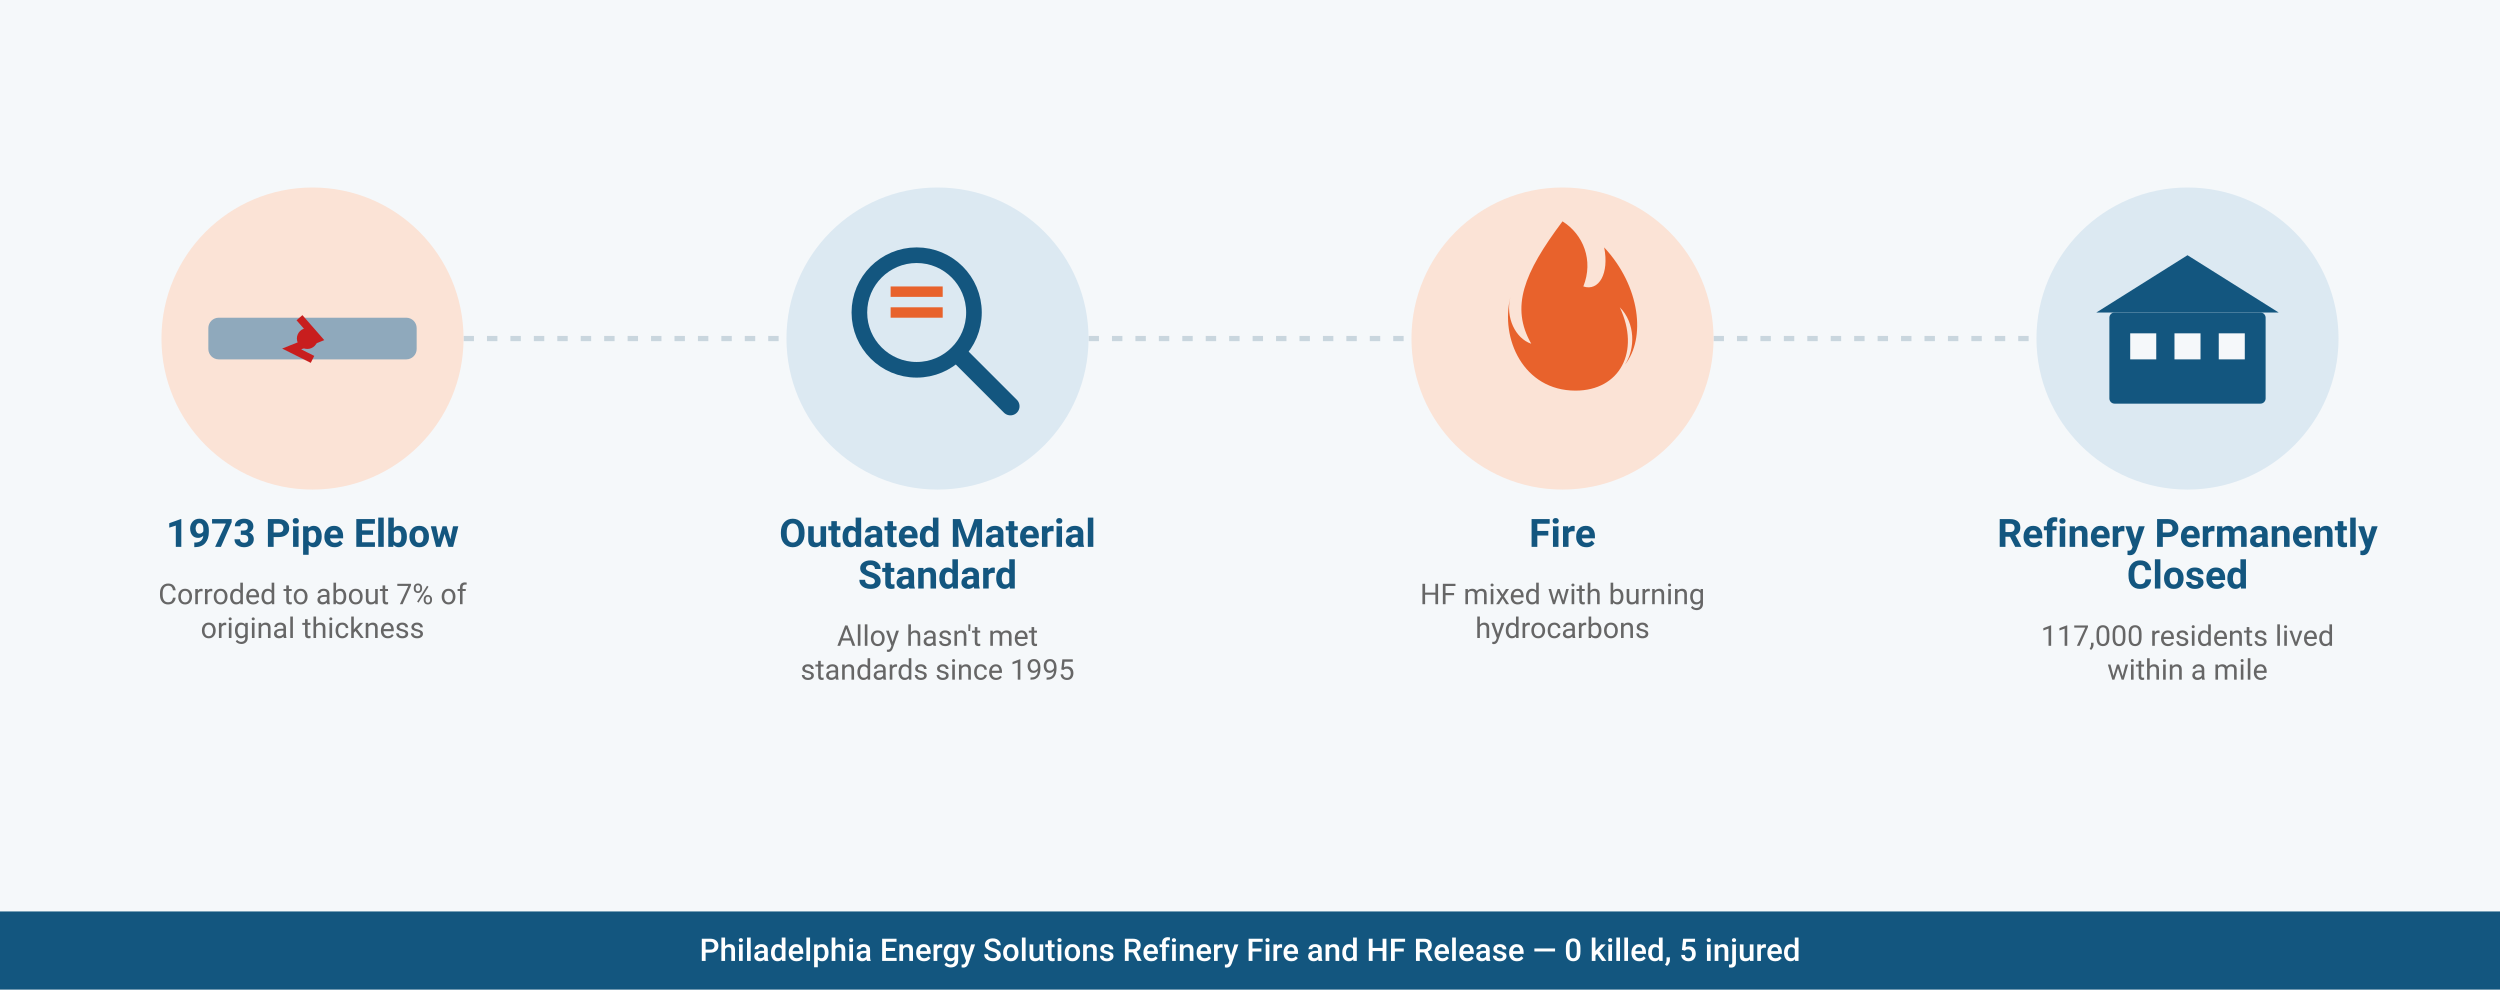
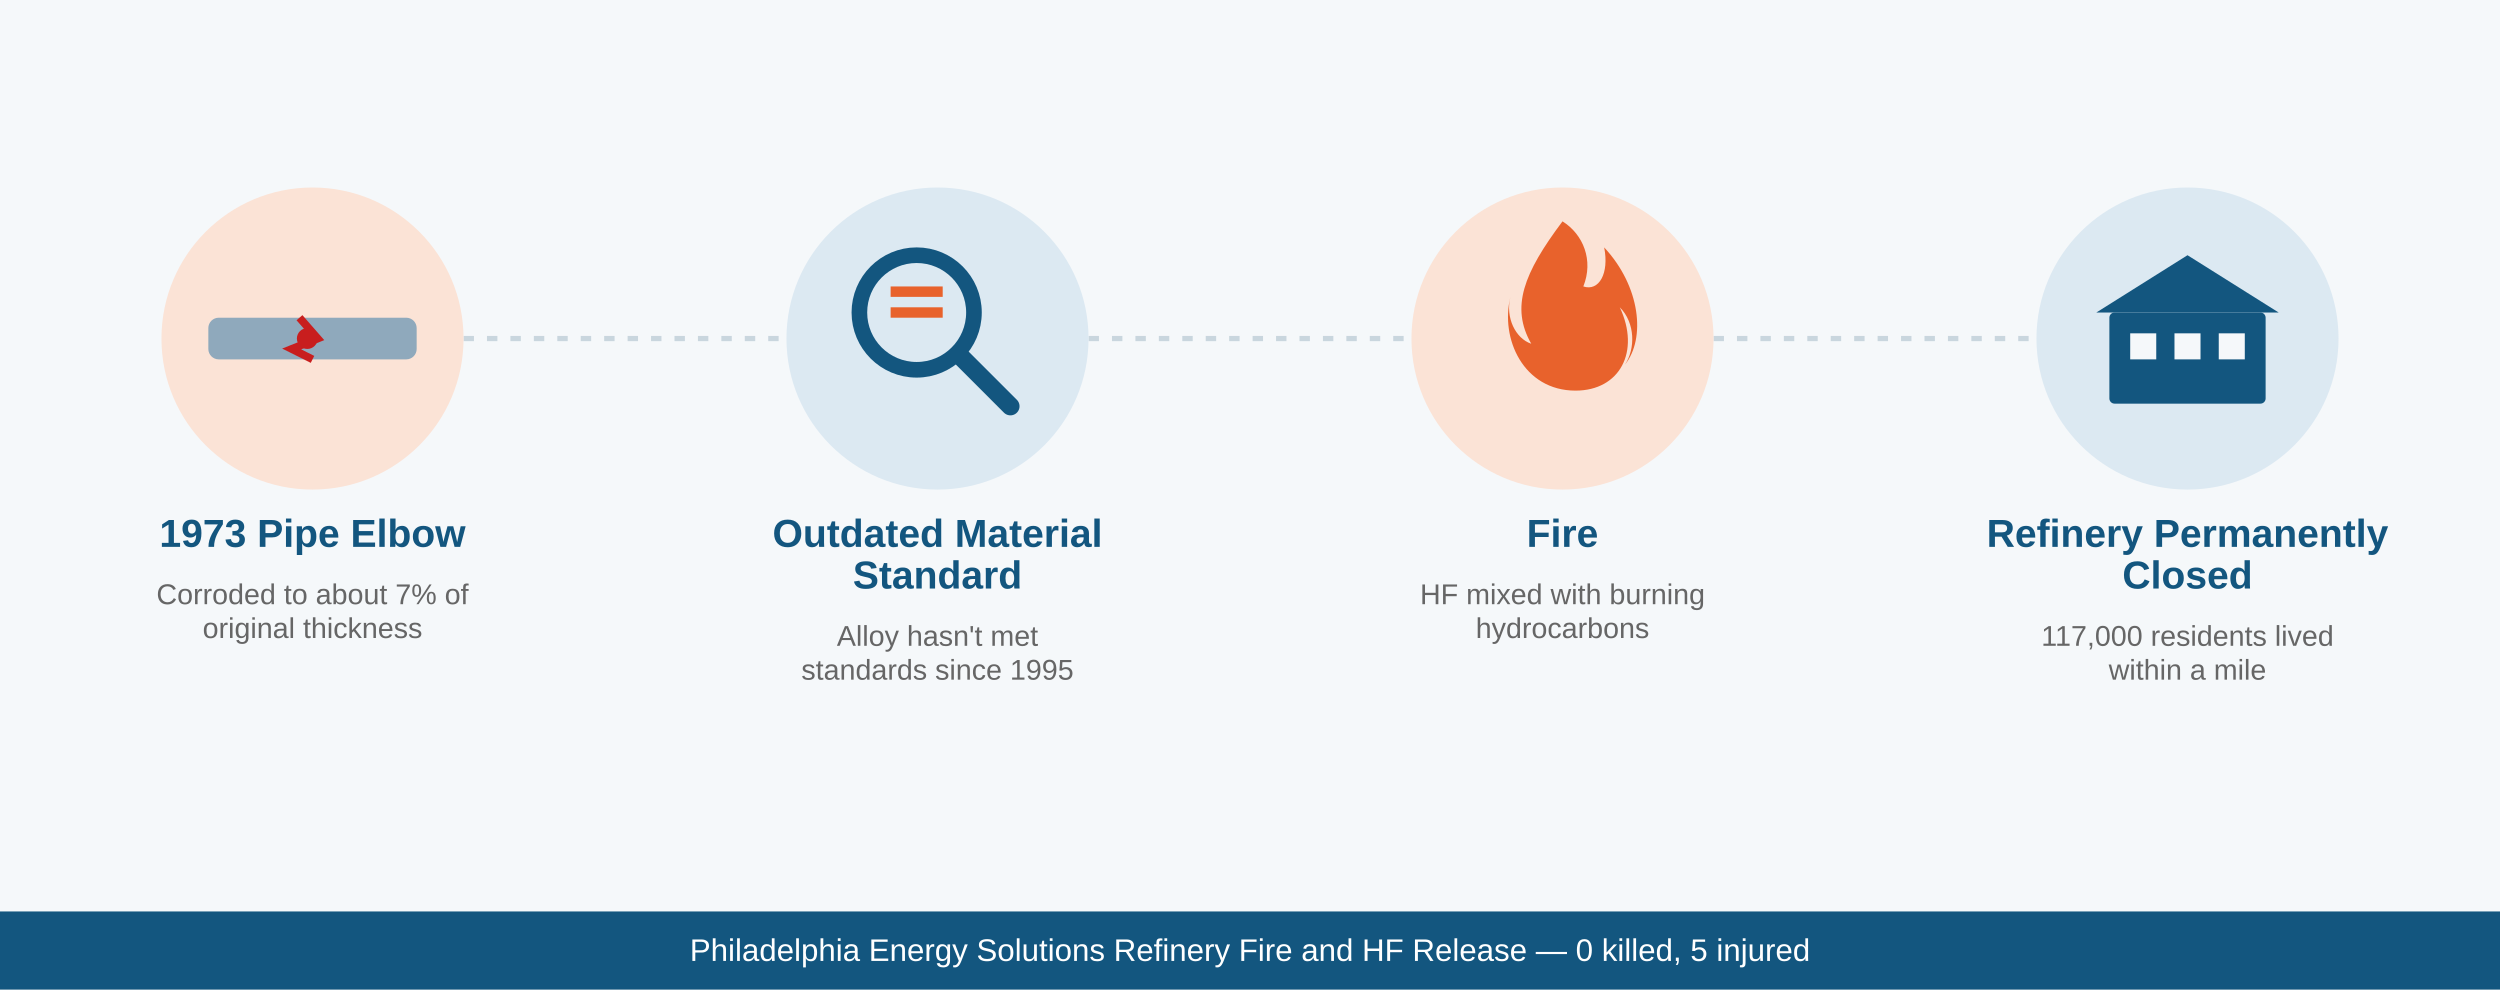
- <svg xmlns="http://www.w3.org/2000/svg" viewBox="0 0 960 380" font-family="-apple-system, 'Segoe UI', Roboto, Arial, sans-serif">
+ <svg xmlns="http://www.w3.org/2000/svg" viewBox="0 0 960 380" font-family="Arial, sans-serif">
  <defs>
    <style>
-       .label { font-family: -apple-system, 'Segoe UI', Roboto, Arial, sans-serif; font-weight: 700; font-size: 15px; fill: #13567F; }
-       .sublabel { font-family: -apple-system, 'Segoe UI', Roboto, Arial, sans-serif; font-size: 11px; fill: #666; }
+       .label { font-family: Arial, sans-serif; font-weight: 700; font-size: 15px; fill: #13567F; }
+       .sublabel { font-family: Arial, sans-serif; font-size: 11px; fill: #666; }
      .arrow { stroke: #C9D6DE; stroke-width: 2; fill: none; }
    </style>
  </defs>
  <rect width="960" height="380" fill="#F5F8FA" />
  <line x1="178" y1="130" x2="302" y2="130" class="arrow" stroke-dasharray="4 5" />
  <line x1="418" y1="130" x2="542" y2="130" class="arrow" stroke-dasharray="4 5" />
  <line x1="658" y1="130" x2="782" y2="130" class="arrow" stroke-dasharray="4 5" />
  <g transform="translate(60,50)">
    <circle cx="60" cy="80" r="58" fill="#FBE3D6" />
    <rect x="20" y="72" width="80" height="16" rx="4" fill="#8FA9BC" />
    <path d="M55,72 L62,80 L52,84 L60,88" stroke="#C81E1E" stroke-width="3" fill="none" />
    <circle cx="58" cy="80" r="4" fill="#C81E1E" />
    <text x="60" y="160" text-anchor="middle" class="label">1973 Pipe Elbow</text>
    <text x="60" y="182" text-anchor="middle" class="sublabel">Corroded to about 7% of</text>
    <text x="60" y="195" text-anchor="middle" class="sublabel">original thickness</text>
  </g>
  <g transform="translate(300,50)">
    <circle cx="60" cy="80" r="58" fill="#DCE9F2" />
    <circle cx="52" cy="70" r="22" fill="none" stroke="#13567F" stroke-width="6" />
    <line x1="68" y1="86" x2="88" y2="106" stroke="#13567F" stroke-width="7" stroke-linecap="round" />
    <rect x="42" y="60" width="20" height="4" fill="#E8622C" />
    <rect x="42" y="68" width="20" height="4" fill="#E8622C" />
    <text x="60" y="160" text-anchor="middle" class="label">Outdated Material</text>
    <text x="60" y="176" text-anchor="middle" class="label">Standard</text>
    <text x="60" y="198" text-anchor="middle" class="sublabel">Alloy hasn't met</text>
    <text x="60" y="211" text-anchor="middle" class="sublabel">standards since 1995</text>
  </g>
  <g transform="translate(540,50)">
    <circle cx="60" cy="80" r="58" fill="#FBE3D6" />
    <path d="M60,35 C45,55 40,68 48,82 C42,80 38,72 40,64 C36,80 45,100 65,100 C82,100 90,85 82,68 C88,74 88,84 84,90 C92,80 90,60 76,45 C78,55 74,62 68,60 C72,50 68,40 60,35 Z" fill="#E8622C" />
    <text x="60" y="160" text-anchor="middle" class="label">Fire</text>
    <text x="60" y="182" text-anchor="middle" class="sublabel">HF mixed with burning</text>
    <text x="60" y="195" text-anchor="middle" class="sublabel">hydrocarbons</text>
  </g>
  <g transform="translate(780,50)">
    <circle cx="60" cy="80" r="58" fill="#DCE9F2" />
    <rect x="30" y="70" width="60" height="35" rx="2" fill="#13567F" />
    <rect x="38" y="78" width="10" height="10" fill="#F5F8FA" />
    <rect x="55" y="78" width="10" height="10" fill="#F5F8FA" />
    <rect x="72" y="78" width="10" height="10" fill="#F5F8FA" />
    <path d="M25,70 L60,48 L95,70 Z" fill="#13567F" />
    <text x="60" y="160" text-anchor="middle" class="label">Refinery Permanently</text>
    <text x="60" y="176" text-anchor="middle" class="label">Closed</text>
    <text x="60" y="198" text-anchor="middle" class="sublabel">117,000 residents lived</text>
    <text x="60" y="211" text-anchor="middle" class="sublabel">within a mile</text>
  </g>
  <rect x="0" y="350" width="960" height="30" fill="#13567F" />
-   <text x="480" y="369" text-anchor="middle" fill="#fff" font-size="12" font-family="-apple-system, 'Segoe UI', Roboto, Arial, sans-serif" font-weight="500">Philadelphia Energy Solutions Refinery Fire and HF Release — 0 killed, 5 injured</text>
+   <text x="480" y="369" text-anchor="middle" fill="#fff" font-size="12" font-family="Arial, sans-serif" font-weight="500">Philadelphia Energy Solutions Refinery Fire and HF Release — 0 killed, 5 injured</text>
</svg>
